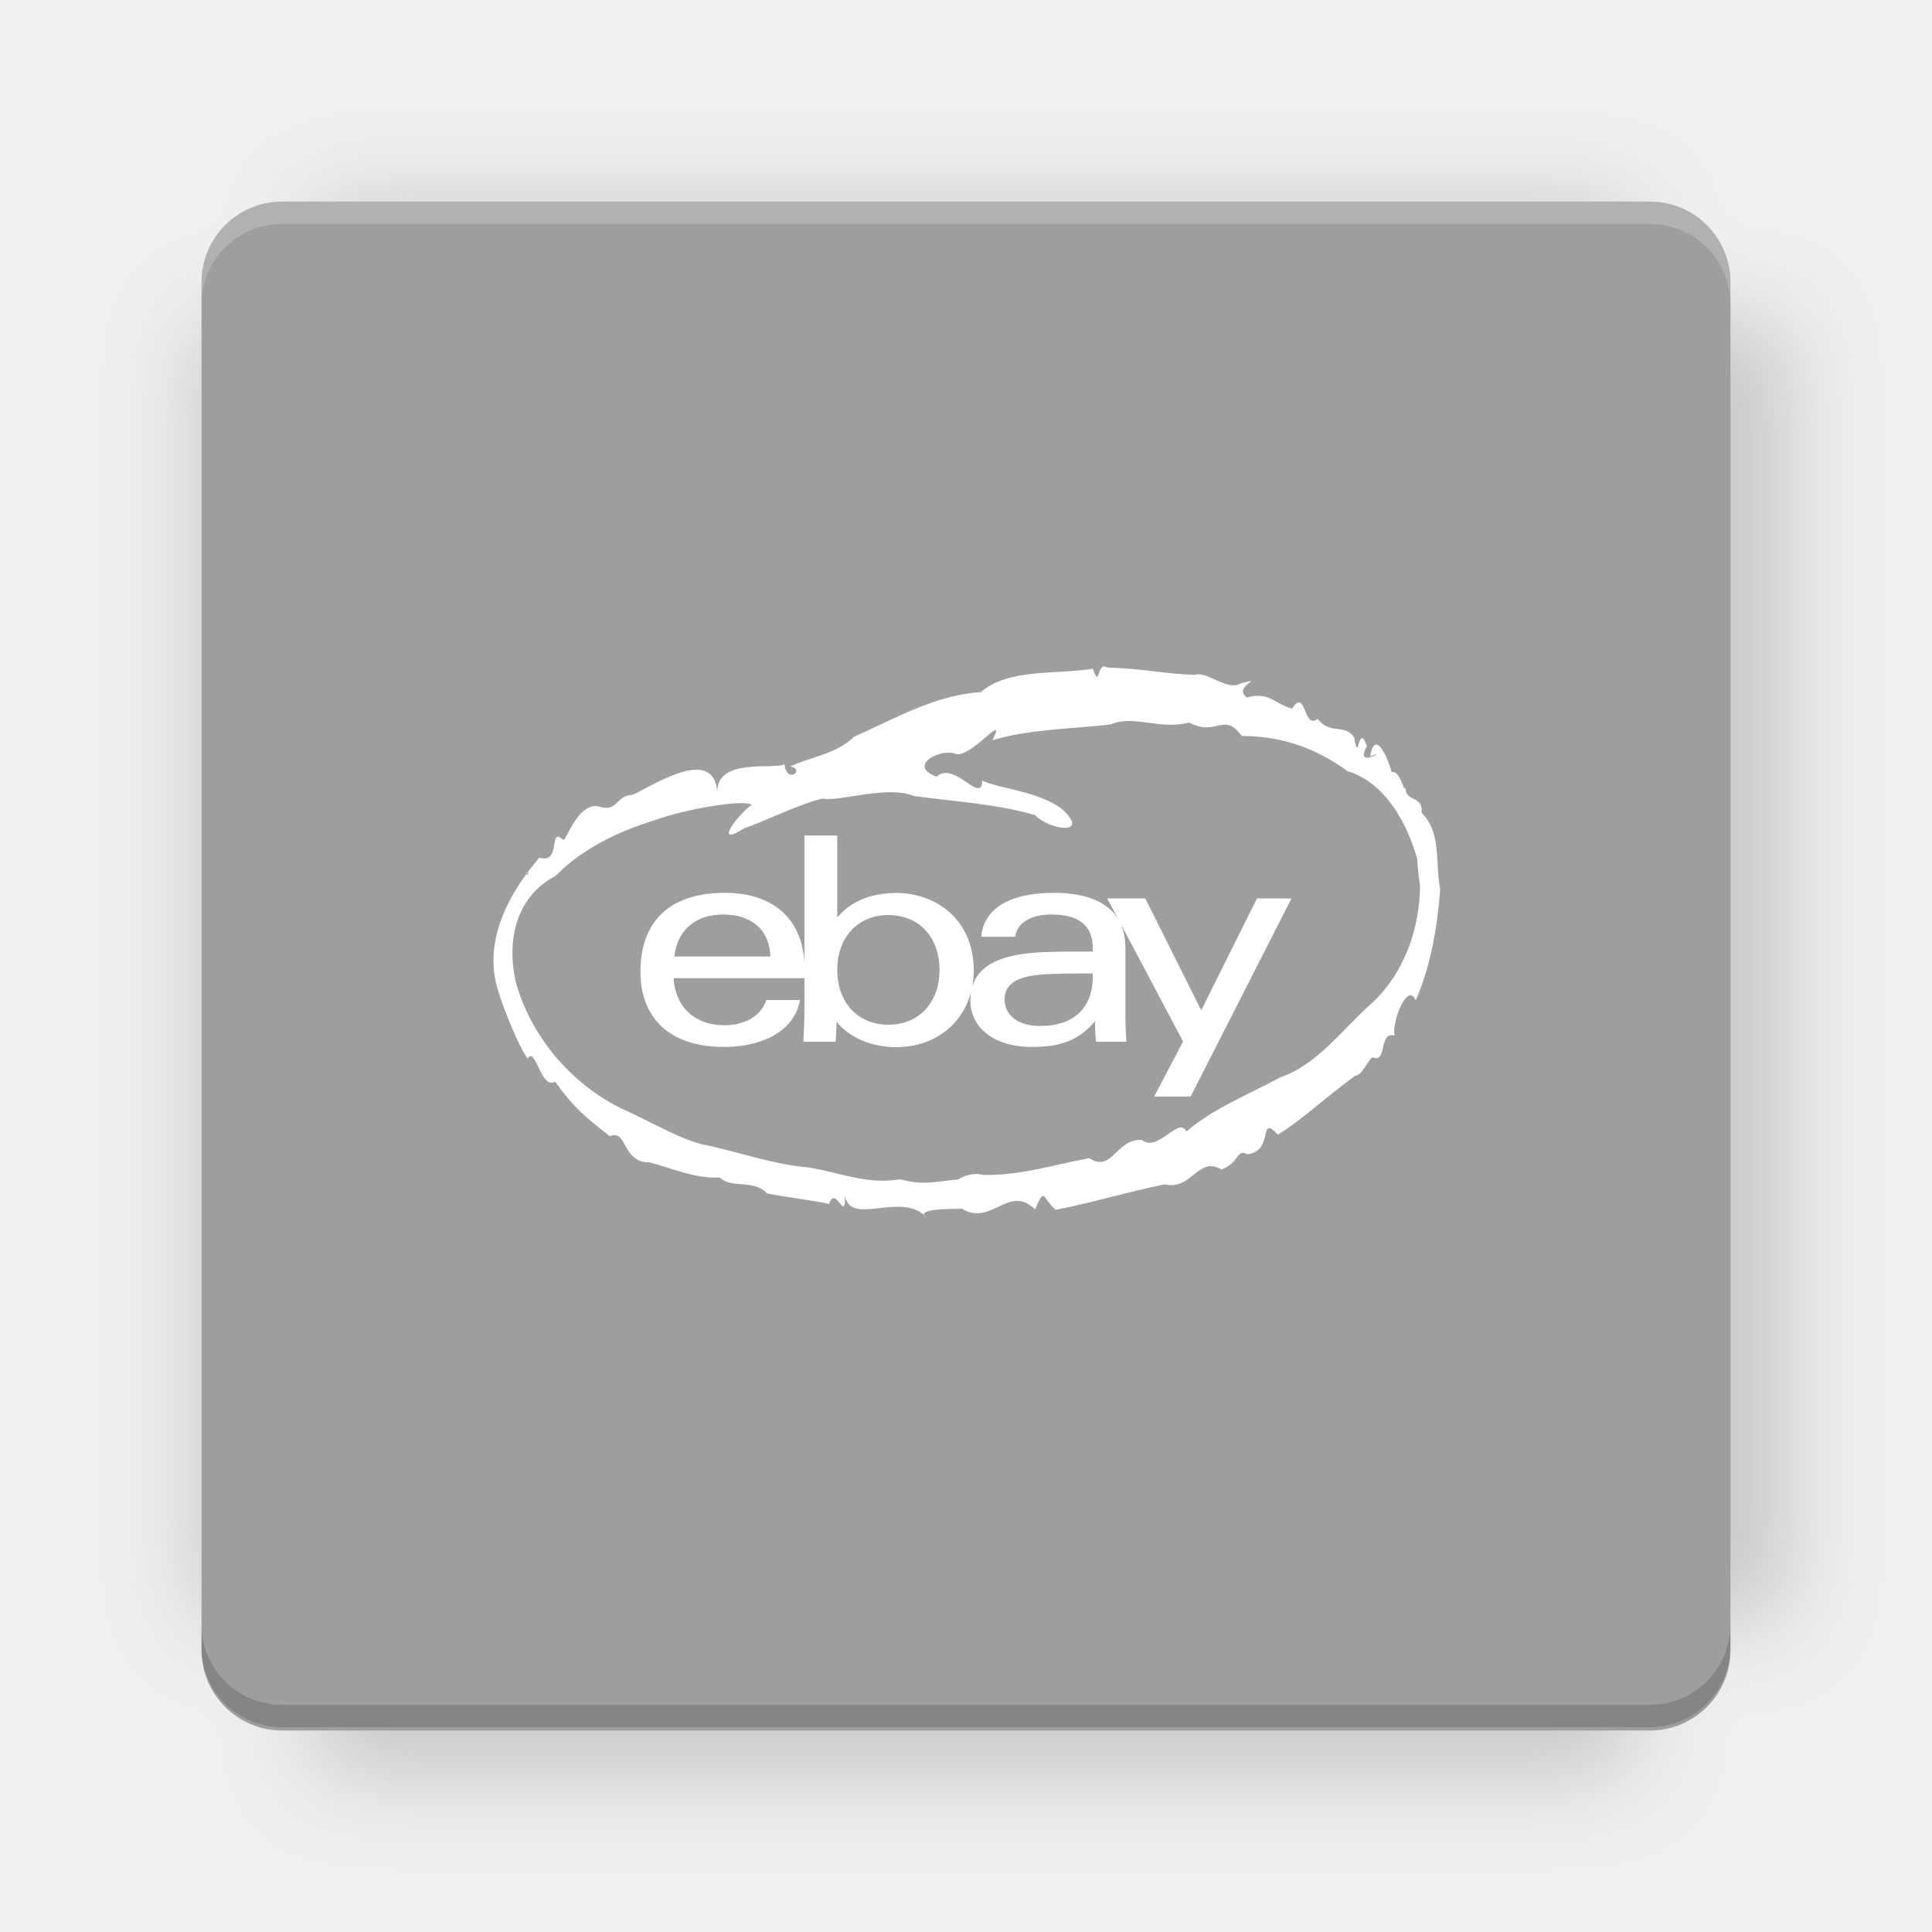
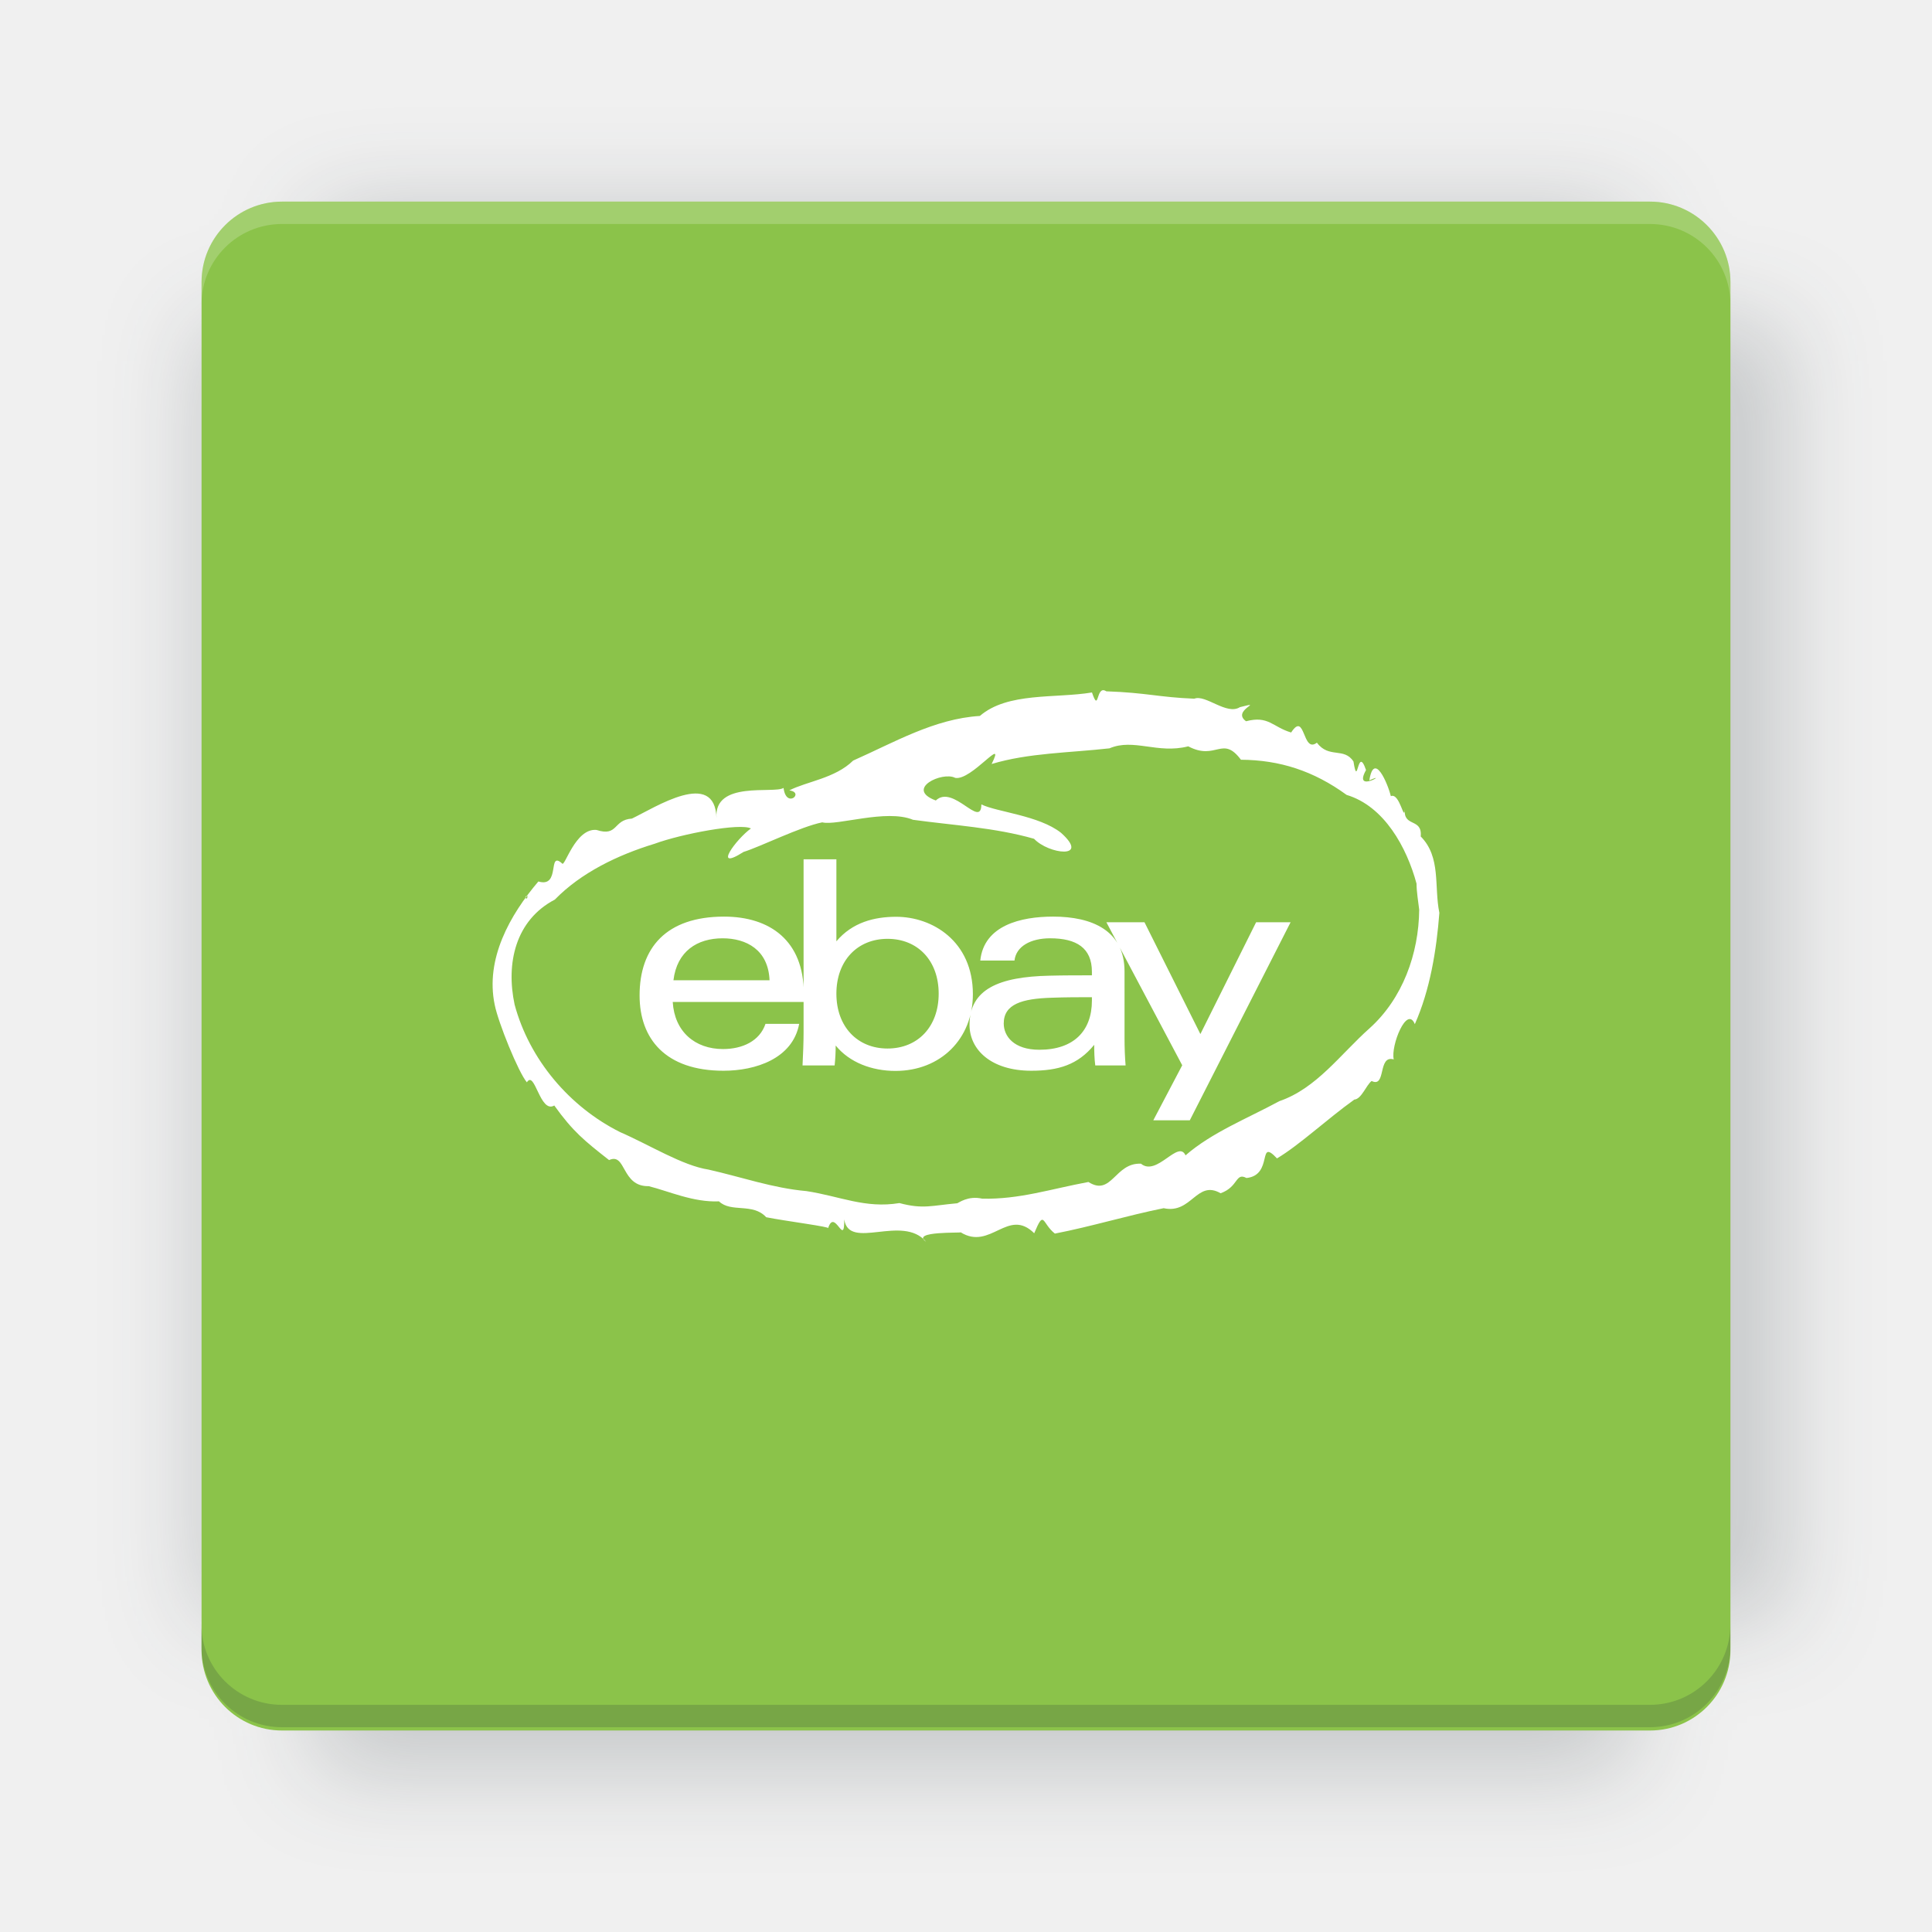
<svg xmlns="http://www.w3.org/2000/svg" version="1.1" viewBox="0 0 28.747 28.747">
  <defs>
    <filter id="filter6206-7" color-interpolation-filters="sRGB">
      <feGaussianBlur stdDeviation="0.658" />
    </filter>
  </defs>
  <g transform="translate(0 -1093.8)">
-     <path transform="matrix(1.0781 0 0 1.0641 -.093733 2.7509)" d="m4.418 1028.2v1.605h-1.605v18.192h1.605v2.14h18.192v-2.14h2.14v-18.192h-2.14v-1.605z" fill="#212121" filter="url(#filter6206-7)" opacity=".2" />
-     <rect x="2.999" y="1096.8" width="22.749" height="22.749" rx="1.197" ry="1.197" fill="#9e9e9e" />
+     <path transform="matrix(1.0781 0 0 1.0641 -.093733 2.7509)" d="m4.418 1028.2v1.605h-1.605v18.192h1.605v2.14h18.192v-2.14h2.14v-18.192h-2.14v-1.605z" fill="#263238" filter="url(#filter6206-7)" opacity=".2" />
+     <rect x="2.999" y="1096.8" width="22.749" height="22.749" rx="1.197" ry="1.197" fill="#8bc34a" />
    <g transform="translate(-22.32 1056.5)">
      <path d="m0 0h51.2v51.2h-51.2z" fill="none" stroke-width="1.067" />
      <g transform="matrix(.33601 0 0 .33601 1.5296 73.043)">
        <path d="m0 0h51.2v51.2h-51.2z" fill="none" stroke-width="1.067" />
      </g>
      <g transform="matrix(.37187 0 0 .37187 38.802 63.239)">
        <path d="m0 0h51.2v51.2h-51.2z" fill="none" stroke-width="1.067" />
        <g transform="matrix(2.6891 0 0 2.6891 -82.906 -48.45)">
          <path d="m0 0h51.2v51.2h-51.2z" fill="none" stroke-width="1.067" />
        </g>
      </g>
    </g>
    <path d="m4.196 1096.8c-0.663 0-1.198 0.535-1.198 1.198v0.333c0-0.663 0.535-1.198 1.198-1.198h20.354c0.663 0 1.198 0.534 1.198 1.198v-0.333c0-0.663-0.535-1.198-1.198-1.198z" fill="#fff" opacity=".2" />
    <rect x="128" y="546.52" width="42.667" height="42.667" fill="none" stroke-width="1.067" />
    <rect x="128" y="631.85" width="42.667" height="42.667" fill="none" stroke-width="1.067" />
    <rect x="128" y="674.52" width="42.667" height="42.667" fill="none" stroke-width="1.067" />
    <rect x="128" y="589.19" width="42.667" height="42.667" fill="none" stroke-width="1.067" />
    <rect x="128" y="717.19" width="42.667" height="42.667" fill="none" stroke-width="1.067" />
    <rect x="213.33" y="546.52" width="42.667" height="42.667" fill="none" stroke-width="1.067" />
    <rect x="213.33" y="631.85" width="42.667" height="42.667" fill="none" stroke-width="1.067" />
    <rect x="213.33" y="674.52" width="42.667" height="42.667" fill="none" stroke-width="1.067" />
    <rect x="213.33" y="589.19" width="42.667" height="42.667" fill="none" stroke-width="1.067" />
    <rect x="213.33" y="717.19" width="42.667" height="42.667" fill="none" stroke-width="1.067" />
    <rect x="298.67" y="546.52" width="42.667" height="42.667" fill="none" stroke-width="1.067" />
    <rect x="298.67" y="631.85" width="42.667" height="42.667" fill="none" stroke-width="1.067" />
    <rect x="298.67" y="674.52" width="42.667" height="42.667" fill="none" stroke-width="1.067" />
    <rect x="298.67" y="589.19" width="42.667" height="42.667" fill="none" stroke-width="1.067" />
    <rect x="298.67" y="717.19" width="42.667" height="42.667" fill="none" stroke-width="1.067" />
    <rect x="170.67" y="546.52" width="42.667" height="42.667" fill="none" stroke-width="1.067" />
    <rect x="170.67" y="631.85" width="42.667" height="42.667" fill="none" stroke-width="1.067" />
    <rect x="170.67" y="674.52" width="42.667" height="42.667" fill="none" stroke-width="1.067" />
    <rect x="170.67" y="589.19" width="42.667" height="42.667" fill="none" stroke-width="1.067" />
    <rect x="170.67" y="717.19" width="42.667" height="42.667" fill="none" stroke-width="1.067" />
    <rect x="256" y="546.52" width="42.667" height="42.667" fill="none" stroke-width="1.067" />
    <rect x="256" y="631.85" width="42.667" height="42.667" fill="none" stroke-width="1.067" />
    <rect x="256" y="674.52" width="42.667" height="42.667" fill="none" stroke-width="1.067" />
    <rect x="256" y="589.19" width="42.667" height="42.667" fill="none" stroke-width="1.067" />
    <rect x="256" y="717.19" width="42.667" height="42.667" fill="none" stroke-width="1.067" />
    <rect x="128" y="759.85" width="42.667" height="42.667" fill="none" stroke-width="1.067" />
    <rect x="213.33" y="759.85" width="42.667" height="42.667" fill="none" stroke-width="1.067" />
    <rect x="298.67" y="759.85" width="42.667" height="42.667" fill="none" stroke-width="1.067" />
    <rect x="170.67" y="759.85" width="42.667" height="42.667" fill="none" stroke-width="1.067" />
    <rect x="256" y="759.85" width="42.667" height="42.667" fill="none" stroke-width="1.067" />
    <rect x="341.33" y="589.19" width="42.667" height="42.667" fill="none" stroke-width="1.067" />
    <rect x="341.33" y="631.85" width="42.667" height="42.667" fill="none" stroke-width="1.067" />
    <rect x="341.33" y="717.19" width="42.667" height="42.667" fill="none" stroke-width="1.067" />
    <rect x="341.33" y="546.52" width="42.667" height="42.667" fill="none" stroke-width="1.067" />
    <rect x="341.33" y="674.52" width="42.667" height="42.667" fill="none" stroke-width="1.067" />
    <rect x="341.33" y="759.85" width="42.667" height="42.667" fill="none" stroke-width="1.067" />
    <rect x="160" y="578.52" width="192" height="192" fill="none" stroke-width="1.067" />
    <g transform="matrix(.37344 0 0 .37344 4.7333 1097.4)">
      <path d="m0 0h51.2v51.2h-51.2z" fill="none" stroke-width="1.067" />
    </g>
    <g transform="matrix(.36471 0 0 .36471 5.1356 1097.4)">
      <path d="m0 0h51.2v51.2h-51.2z" fill="none" stroke-width="1.067" />
    </g>
    <g transform="matrix(.41585 0 0 .41585 84.325 1055.9)">
      <g transform="matrix(.062269 0 0 .062269 -28.238 185.29)">
        <g transform="matrix(38.618 0 0 38.618 14724 -13542)">
          <g transform="matrix(.71436 0 0 .71436 -400.52 188.34)">
            <path d="m1293.2-120.67c-181.75 0.276-511.18 0.135-699.05 0.14-2.322 10.413-3.593 21.251-3.593 32.384v114c207.65 0.737 494.72 0.381 706.23 0.373v-114.37c0-11.18-1.252-22.07-3.593-32.523zm-458.69 295.56c-78.385-4e-3 -158.85 0.179-243.95 0.56v138.63c286.34-0.393 421.73-0.138 706.23-0.327v-137.75c-163.2-0.53-311.22-1.111-462.28-1.12z" opacity="0" stroke-width="1.493" />
          </g>
        </g>
      </g>
    </g>
-     <path d="m24.549 1119.5c0.663 0 1.198-0.535 1.198-1.198v-0.333c0 0.663-0.535 1.198-1.198 1.198h-20.354c-0.663 0-1.198-0.535-1.198-1.198v0.333c0 0.663 0.535 1.198 1.198 1.198z" fill="#212121" opacity=".2" />
+     <path d="m24.549 1119.5c0.663 0 1.198-0.535 1.198-1.198v-0.333c0 0.663-0.535 1.198-1.198 1.198h-20.354c-0.663 0-1.198-0.535-1.198-1.198v0.333c0 0.663 0.535 1.198 1.198 1.198z" fill="#263238" opacity=".2" />
  </g>
-   <g transform="matrix(.038383 0 0 .038383 -7.0913 13.851)" fill="#fff">
-     <path d="m685.42-12.637-39.104 76.841h-14.151l11.212-21.33-29.396-55.443h14.767l21.671 43.343 21.603-43.343h13.399zm-156.28 49.017c11.759 0 19.826-8.477 19.826-21.261s-8.067-21.261-19.826-21.261c-11.69 0-19.826 8.477-19.826 21.261s8.135 21.261 19.826 21.261zm-32.473-73.354h12.647v31.789c6.221-7.383 14.767-9.503 23.175-9.503 14.083 0 29.738 9.503 29.738 30.012 0 17.228-12.442 29.738-30.012 29.738-9.161 0-17.843-3.281-23.175-9.844 0 2.598-0.137 5.264-0.41 7.725h-12.442c0.205-4.034 0.41-9.024 0.41-13.058v-66.86zm-13.263 46.898c-0.479-11.827-9.024-16.271-18.185-16.271-9.844 0-17.706 4.991-19.074 16.271zm-37.532 8.409c0.684 11.485 8.614 18.253 19.484 18.253 7.52 0 14.22-3.076 16.476-9.776h13.058c-2.53 13.536-16.954 18.185-29.328 18.185-22.56 0-32.541-12.442-32.541-29.191 0-18.458 10.323-30.559 32.746-30.559 17.843 0 30.9 9.366 30.9 29.738v3.35zm146.91-1.641c-11.485 0.342-18.595 2.461-18.595 9.981 0 4.922 3.897 10.186 13.81 10.186 13.263 0 20.372-7.247 20.372-19.074v-1.299c-4.649 0-10.391 0-15.587 0.205zm28.234 15.655c0 3.692 0.137 7.315 0.41 10.596h-11.759c-0.342-2.666-0.41-5.401-0.41-7.999-6.358 7.793-13.946 10.049-24.406 10.049-15.587 0-23.927-8.204-23.927-17.775 0-13.81 11.348-18.663 31.037-19.074 5.401-0.137 11.417-0.137 16.407-0.137v-1.367c0-9.229-5.948-12.989-16.202-12.989-7.588 0-13.194 3.145-13.81 8.614h-13.263c1.436-13.604 15.655-17.023 28.234-17.023 15.04 0 27.687 5.332 27.687 21.261z" stroke-width=".684" />
-     <path d="m743.06-16.217c-2.105-10.2 0.727-21.595-7.232-29.615 0.695-7.332-6.867-3.394-6.148-10.616-0.272 5.385-1.953-6.504-5.43-5.002-1.168-4.827-6.528-17.581-8.334-6.123 8.157-3.671-6.547 5.426-1.287-4-3.412-10.015-3.111 7.813-4.862-3.303-3.65-5.659-9.537-1.05-14.176-7.305-5.726 4.389-4.435-12.488-9.991-3.946-7.2-2.123-8.755-6.668-17.478-4.359-5.947-4.277 7.929-8.073-2.388-5.463-5.132 3.252-13.288-5.039-17.677-3.286-13.968-0.561-18.25-2.306-34.114-2.861-4.141-2.765-2.666 8.939-5.549 0.45-14.25 2.371-32.681-0.201-43.46 9.102-17.639 1.07-33.282 10.292-49.136 17.31-6.964 6.886-18.12 8.113-24.736 11.549 6.083 0.791-1.231 7.293-2.228-0.961-3.67 2.406-27.114-3.025-26.001 11.722-0.555-19.302-23.847-4.094-32.781 0.168-7.411 0.474-5.267 7.146-13.762 4.396-8.255-0.743-12.371 14.84-13.321 12.979-5.78-5.109-0.395 9.621-9.186 7.005-11.048 13.003-20.621 30.004-16.934 47.758 1.361 6.926 9.204 26.264 12.483 30.101 3.09-4.982 5.045 12.245 10.622 8.988 7.292 10.168 11.743 13.698 21.239 21.157 6.689-3.066 4.669 10.35 15.355 10.109 7.874 1.975 17.328 6.327 27.256 5.888 4.691 4.516 13.09 0.455 18.305 6.16 7.29 1.463 25.48 3.791 23.987 4.287 2.554-8.161 6.375 7.736 6.261-3.439 1.875 12.268 22.547-2.191 31.735 8.662-6.214-4.261 14.26-3.316 13.377-3.684 11.611 7.226 18.34-9.724 28.53 0.376 3.981-9.506 2.927-3.876 8.013 0.136 14.019-2.704 27.958-6.982 42.172-9.849 10.852 2.392 12.786-11.13 22.073-5.791 7.006-2.484 5.687-8.209 10.033-5.907 10.557-1.1 4.089-15.865 11.828-7.597 8.862-5.308 19.101-14.992 29.98-22.808 2.78-0.193 4.572-5.563 6.696-7.204 5.779 2.828 2.257-10.215 8.581-8.363-1.238-5.271 5.109-21.179 8.174-13.671 5.909-13.298 8.404-28.693 9.512-43.152zm-353.68-5.574c-1.776 0.066 0.847-2.407 0 0zm123.28 116.85c-0.602-1.52-0.467-1.179 0 0zm82.153 11.347c-1.981 0.187-4.279 0.404 0 0zm140.43-123.82c-0.169 17.043-6.413 34.41-19.237 45.944-11.347 10.1-20.541 23.308-34.984 28.258-12.421 6.724-26.107 12.091-36.361 21.006-2.825-6.253-11.099 8.343-17.274 3.236-10.121-0.49-11.349 12.841-20.372 7.087-14.705 2.734-26.731 6.78-41.146 6.471-5.553-1.277-9.254 1.692-9.723 1.783-9.886 0.866-13.228 2.376-22.394-0.08-13.293 2.187-22.988-2.645-36.05-4.642-13.034-1.142-25.32-5.493-37.97-8.336-10.044-1.527-22.889-9.588-34.261-14.529-19.641-9.805-35.182-28.166-40.895-49.428-3.419-15.966 0.287-32.717 15.604-40.719 10.161-10.433 24.431-17.303 38.678-21.643 10.578-3.877 33.161-8.103 37.328-5.919-5.614 4.008-15.217 16.971-2.869 9.096 6.321-1.921 22.034-9.778 30.507-11.469 5.628 1.445 24.846-5.295 35.181-0.995 15.655 2.16 31.688 3.003 46.938 7.369 5.643 6.017 21.939 7.986 10.453-2.319-8.553-6.755-24.858-8.038-30.876-11.008-0.114 9.652-10.928-7.926-17.669-1.521-12.114-4.493 2.548-11.386 7.518-8.768 6.291 1.246 19.933-17.07 14.124-5.375 14.272-4.315 30.199-4.326 45.69-6.075 9.347-4.003 18.663 2.276 30.526-0.777 10.889 5.73 13.179-4.475 20.431 5.197 14.998 0.098 28.128 4.288 40.968 13.636 14.592 4.381 23.302 20.333 27.103 34.395 0.028 3.45 0.654 6.728 1.034 10.126zm-163.65-38.819-0.599 0.196z" fill-rule="evenodd" stroke-width="1.47" />
+   <g>
+     <g transform="matrix(.038383 0 0 .038383 -7.104 14.205)" fill="#fff">
+       <path d="m685.42-12.637-39.104 76.841h-14.151l11.212-21.33-29.396-55.443h14.767l21.671 43.343 21.603-43.343h13.399zm-156.28 49.017c11.759 0 19.826-8.477 19.826-21.261s-8.067-21.261-19.826-21.261c-11.69 0-19.826 8.477-19.826 21.261s8.135 21.261 19.826 21.261zm-32.473-73.354h12.647v31.789c6.221-7.383 14.767-9.503 23.175-9.503 14.083 0 29.738 9.503 29.738 30.012 0 17.228-12.442 29.738-30.012 29.738-9.161 0-17.843-3.281-23.175-9.844 0 2.598-0.137 5.264-0.41 7.725h-12.442c0.205-4.034 0.41-9.024 0.41-13.058v-66.86zm-13.263 46.898c-0.479-11.827-9.024-16.271-18.185-16.271-9.844 0-17.706 4.991-19.074 16.271zm-37.532 8.409c0.684 11.485 8.614 18.253 19.484 18.253 7.52 0 14.22-3.076 16.476-9.776h13.058c-2.53 13.536-16.954 18.185-29.328 18.185-22.56 0-32.541-12.442-32.541-29.191 0-18.458 10.323-30.559 32.746-30.559 17.843 0 30.9 9.366 30.9 29.738v3.35zm146.91-1.641c-11.485 0.342-18.595 2.461-18.595 9.981 0 4.922 3.897 10.186 13.81 10.186 13.263 0 20.372-7.247 20.372-19.074v-1.299c-4.649 0-10.391 0-15.587 0.205zm28.234 15.655c0 3.692 0.137 7.315 0.41 10.596h-11.759c-0.342-2.666-0.41-5.401-0.41-7.999-6.358 7.793-13.946 10.049-24.406 10.049-15.587 0-23.927-8.204-23.927-17.775 0-13.81 11.348-18.663 31.037-19.074 5.401-0.137 11.417-0.137 16.407-0.137v-1.367c0-9.229-5.948-12.989-16.202-12.989-7.588 0-13.194 3.145-13.81 8.614h-13.263c1.436-13.604 15.655-17.023 28.234-17.023 15.04 0 27.687 5.332 27.687 21.261z" stroke-width=".684" />
+       <path d="m743.06-16.217c-2.105-10.2 0.727-21.595-7.232-29.615 0.695-7.332-6.867-3.394-6.148-10.616-0.272 5.385-1.953-6.504-5.43-5.002-1.168-4.827-6.528-17.581-8.334-6.123 8.157-3.671-6.547 5.426-1.287-4-3.412-10.015-3.111 7.813-4.862-3.303-3.65-5.659-9.537-1.05-14.176-7.305-5.726 4.389-4.435-12.488-9.991-3.946-7.2-2.123-8.755-6.668-17.478-4.359-5.947-4.277 7.929-8.073-2.388-5.463-5.132 3.252-13.288-5.039-17.677-3.286-13.968-0.561-18.25-2.306-34.114-2.861-4.141-2.765-2.666 8.939-5.549 0.45-14.25 2.371-32.681-0.201-43.46 9.102-17.639 1.07-33.282 10.292-49.136 17.31-6.964 6.886-18.12 8.113-24.736 11.549 6.083 0.791-1.231 7.293-2.228-0.961-3.67 2.406-27.114-3.025-26.001 11.722-0.555-19.302-23.847-4.094-32.781 0.168-7.411 0.474-5.267 7.146-13.762 4.396-8.255-0.743-12.371 14.84-13.321 12.979-5.78-5.109-0.395 9.621-9.186 7.005-11.048 13.003-20.621 30.004-16.934 47.758 1.361 6.926 9.204 26.264 12.483 30.101 3.09-4.982 5.045 12.245 10.622 8.988 7.292 10.168 11.743 13.698 21.239 21.157 6.689-3.066 4.669 10.35 15.355 10.109 7.874 1.975 17.328 6.327 27.256 5.888 4.691 4.516 13.09 0.455 18.305 6.16 7.29 1.463 25.48 3.791 23.987 4.287 2.554-8.161 6.375 7.736 6.261-3.439 1.875 12.268 22.547-2.191 31.735 8.662-6.214-4.261 14.26-3.316 13.377-3.684 11.611 7.226 18.34-9.724 28.53 0.376 3.981-9.506 2.927-3.876 8.013 0.136 14.019-2.704 27.958-6.982 42.172-9.849 10.852 2.392 12.786-11.13 22.073-5.791 7.006-2.484 5.687-8.209 10.033-5.907 10.557-1.1 4.089-15.865 11.828-7.597 8.862-5.308 19.101-14.992 29.98-22.808 2.78-0.193 4.572-5.563 6.696-7.204 5.779 2.828 2.257-10.215 8.581-8.363-1.238-5.271 5.109-21.179 8.174-13.671 5.909-13.298 8.404-28.693 9.512-43.152zm-353.68-5.574c-1.776 0.066 0.847-2.407 0 0zm123.28 116.85c-0.602-1.52-0.467-1.179 0 0zm82.153 11.347c-1.981 0.187-4.279 0.404 0 0zm140.43-123.82c-0.169 17.043-6.413 34.41-19.237 45.944-11.347 10.1-20.541 23.308-34.984 28.258-12.421 6.724-26.107 12.091-36.361 21.006-2.825-6.253-11.099 8.343-17.274 3.236-10.121-0.49-11.349 12.841-20.372 7.087-14.705 2.734-26.731 6.78-41.146 6.471-5.553-1.277-9.254 1.692-9.723 1.783-9.886 0.866-13.228 2.376-22.394-0.08-13.293 2.187-22.988-2.645-36.05-4.642-13.034-1.142-25.32-5.493-37.97-8.336-10.044-1.527-22.889-9.588-34.261-14.529-19.641-9.805-35.182-28.166-40.895-49.428-3.419-15.966 0.287-32.717 15.604-40.719 10.161-10.433 24.431-17.303 38.678-21.643 10.578-3.877 33.161-8.103 37.328-5.919-5.614 4.008-15.217 16.971-2.869 9.096 6.321-1.921 22.034-9.778 30.507-11.469 5.628 1.445 24.846-5.295 35.181-0.995 15.655 2.16 31.688 3.003 46.938 7.369 5.643 6.017 21.939 7.986 10.453-2.319-8.553-6.755-24.858-8.038-30.876-11.008-0.114 9.652-10.928-7.926-17.669-1.521-12.114-4.493 2.548-11.386 7.518-8.768 6.291 1.246 19.933-17.07 14.124-5.375 14.272-4.315 30.199-4.326 45.69-6.075 9.347-4.003 18.663 2.276 30.526-0.777 10.889 5.73 13.179-4.475 20.431 5.197 14.998 0.098 28.128 4.288 40.968 13.636 14.592 4.381 23.302 20.333 27.103 34.395 0.028 3.45 0.654 6.728 1.034 10.126zm-163.65-38.819-0.599 0.196z" fill-rule="evenodd" stroke-width="1.47" />
+     </g>
  </g>
</svg>
